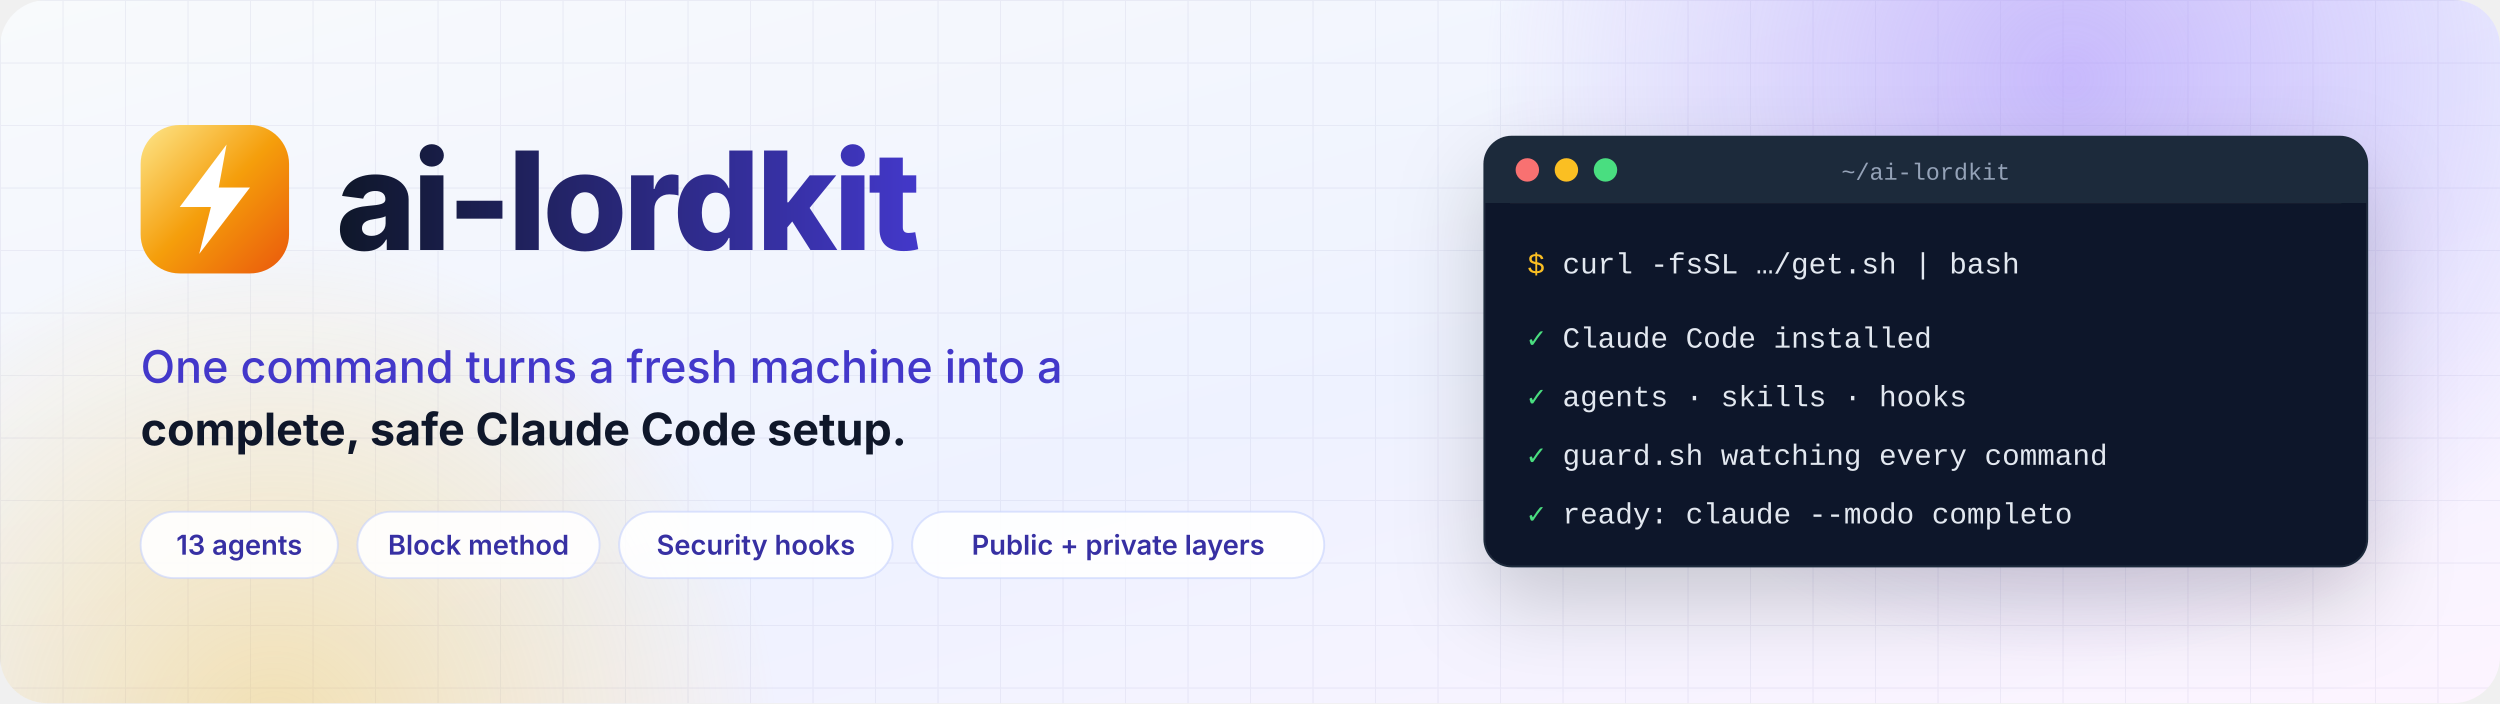
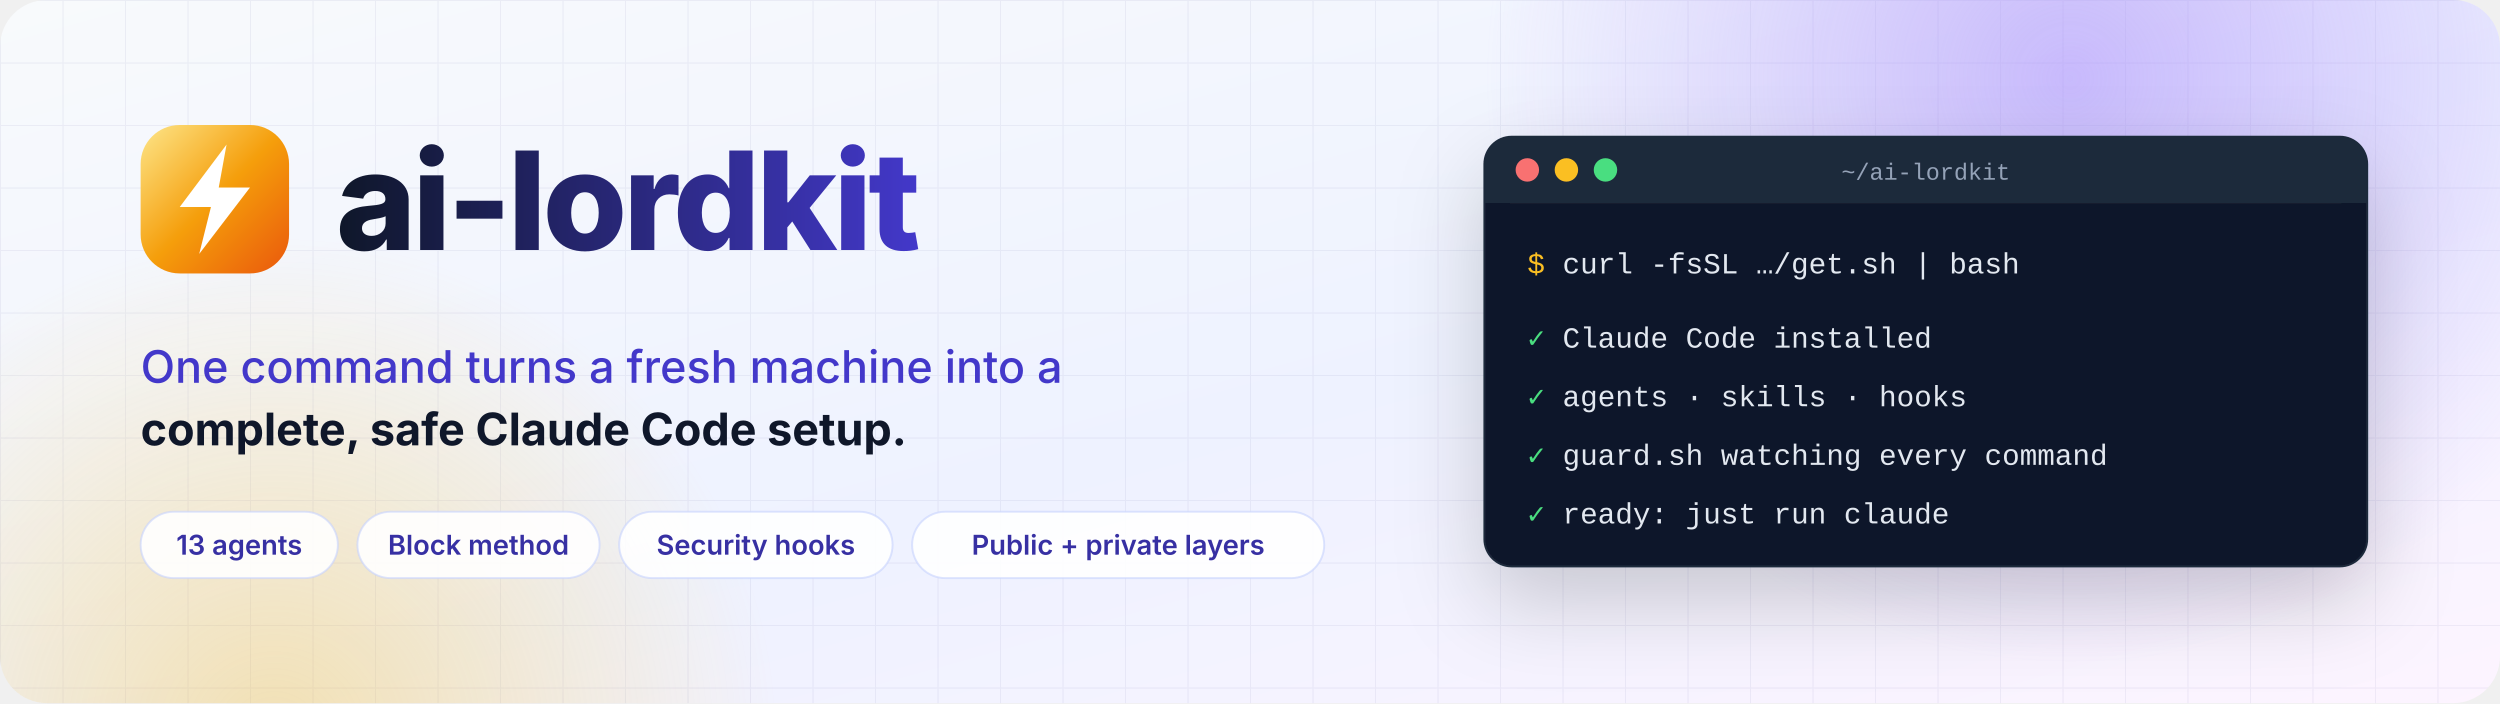
<svg xmlns="http://www.w3.org/2000/svg" width="1280" height="360" viewBox="0 0 1280 360" role="img" aria-label="ai-lordkit">
  <defs>
    <linearGradient id="bg" x1="0" y1="0" x2="1" y2="1">
      <stop offset="0" stop-color="#f8fafc" />
      <stop offset="0.55" stop-color="#eef2ff" />
      <stop offset="1" stop-color="#fdf4ff" />
    </linearGradient>
    <linearGradient id="bolt" x1="0" y1="0" x2="1" y2="1">
      <stop offset="0" stop-color="#fde68a" />
      <stop offset="0.5" stop-color="#f59e0b" />
      <stop offset="1" stop-color="#ea580c" />
    </linearGradient>
    <linearGradient id="ttl" x1="0" y1="0" x2="1" y2="0">
      <stop offset="0" stop-color="#0f172a" />
      <stop offset="1" stop-color="#4338ca" />
    </linearGradient>
    <radialGradient id="g1">
      <stop offset="0" stop-color="#a78bfa" stop-opacity="0.55" />
      <stop offset="1" stop-color="#a78bfa" stop-opacity="0" />
    </radialGradient>
    <radialGradient id="g2">
      <stop offset="0" stop-color="#fbbf24" stop-opacity="0.35" />
      <stop offset="1" stop-color="#fbbf24" stop-opacity="0" />
    </radialGradient>
    <pattern id="grid" width="32" height="32" patternUnits="userSpaceOnUse">
      <path d="M32 0H0V32" fill="none" stroke="#312e81" stroke-opacity="0.06" />
    </pattern>
    <clipPath id="card">
      <rect width="1280" height="360" rx="24" />
    </clipPath>
    <filter id="sh" x="-20%" y="-20%" width="140%" height="160%">
      <feDropShadow dx="0" dy="18" stdDeviation="22" flood-color="#000" flood-opacity="0.18" />
    </filter>
  </defs>
  <g clip-path="url(#card)">
    <rect width="1280" height="360" fill="url(#bg)" />
    <rect width="1280" height="360" fill="url(#grid)" />
    <circle cx="1060" cy="40" r="300" fill="url(#g1)" />
    <circle cx="140" cy="380" r="260" fill="url(#g2)" />
  </g>
  <g transform="translate(72 64)">
    <rect width="76" height="76" rx="20" fill="url(#bolt)" />
    <path d="M44 10 L20 42 H36 L30 66 L56 32 H40 Z" fill="#ffffff" />
  </g>
  <text x="172" y="128" font-family="'Inter','Segoe UI','Helvetica Neue',Helvetica,Arial,sans-serif" font-size="70" font-weight="800" letter-spacing="-2" fill="url(#ttl)">ai-lordkit</text>
  <text x="72" y="196" font-family="'Inter','Segoe UI','Helvetica Neue',Helvetica,Arial,sans-serif" font-size="23" font-weight="500" fill="#4338ca">One command turns a fresh machine into a</text>
  <text x="72" y="228" font-family="'Inter','Segoe UI','Helvetica Neue',Helvetica,Arial,sans-serif" font-size="23" font-weight="700" fill="#0f172a">complete, safe Claude Code setup.</text>
  <rect x="72" y="262" width="101" height="34" rx="17" fill="#ffffff" fill-opacity="0.9" stroke="#c7d2fe" stroke-opacity="0.6" />
  <text x="122.5" y="284" text-anchor="middle" font-family="'Inter','Segoe UI','Helvetica Neue',Helvetica,Arial,sans-serif" font-size="14" font-weight="600" fill="#3730a3">13 agents</text>
  <rect x="183" y="262" width="124" height="34" rx="17" fill="#ffffff" fill-opacity="0.9" stroke="#c7d2fe" stroke-opacity="0.6" />
  <text x="245.0" y="284" text-anchor="middle" font-family="'Inter','Segoe UI','Helvetica Neue',Helvetica,Arial,sans-serif" font-size="14" font-weight="600" fill="#3730a3">Block method</text>
  <rect x="317" y="262" width="140" height="34" rx="17" fill="#ffffff" fill-opacity="0.9" stroke="#c7d2fe" stroke-opacity="0.6" />
  <text x="387.0" y="284" text-anchor="middle" font-family="'Inter','Segoe UI','Helvetica Neue',Helvetica,Arial,sans-serif" font-size="14" font-weight="600" fill="#3730a3">Security hooks</text>
  <rect x="467" y="262" width="211" height="34" rx="17" fill="#ffffff" fill-opacity="0.9" stroke="#c7d2fe" stroke-opacity="0.6" />
  <text x="572.5" y="284" text-anchor="middle" font-family="'Inter','Segoe UI','Helvetica Neue',Helvetica,Arial,sans-serif" font-size="14" font-weight="600" fill="#3730a3">Public + private layers</text>
  <g transform="translate(760 70)" filter="url(#sh)">
    <rect width="452" height="220" rx="14" fill="#0f172a" stroke="#1e293b" />
    <rect width="452" height="34" rx="14" fill="#1e293b" />
    <rect y="20" width="452" height="14" fill="#1e293b" />
    <circle cx="22" cy="17" r="6" fill="#f87171" />
    <circle cx="42" cy="17" r="6" fill="#fbbf24" />
    <circle cx="62" cy="17" r="6" fill="#4ade80" />
    <text x="226" y="22" text-anchor="middle" font-family="'JetBrains Mono','SFMono-Regular',Menlo,Consolas,'Liberation Mono',monospace" font-size="12" fill="#94a3b8">~/ai-lordkit</text>
    <g transform="translate(22 30)">
      <text x="0" y="40" font-family="'JetBrains Mono','SFMono-Regular',Menlo,Consolas,'Liberation Mono',monospace" font-size="15" fill="#e2e8f0">
        <tspan fill="#fbbf24">$</tspan> curl -fsSL …/get.sh | bash</text>
      <text x="0" y="78" font-family="'JetBrains Mono','SFMono-Regular',Menlo,Consolas,'Liberation Mono',monospace" font-size="15" fill="#e2e8f0">
        <tspan fill="#4ade80">✓</tspan> Claude Code installed</text>
      <text x="0" y="108" font-family="'JetBrains Mono','SFMono-Regular',Menlo,Consolas,'Liberation Mono',monospace" font-size="15" fill="#e2e8f0">
        <tspan fill="#4ade80">✓</tspan> agents · skills · hooks</text>
      <text x="0" y="138" font-family="'JetBrains Mono','SFMono-Regular',Menlo,Consolas,'Liberation Mono',monospace" font-size="15" fill="#e2e8f0">
        <tspan fill="#4ade80">✓</tspan> guard.sh watching every command</text>
      <text x="0" y="168" font-family="'JetBrains Mono','SFMono-Regular',Menlo,Consolas,'Liberation Mono',monospace" font-size="15" fill="#e2e8f0">
-         <tspan fill="#4ade80">✓</tspan> ready:  claude --modo completo</text>
+         <tspan fill="#4ade80">✓</tspan> ready: just run  claude</text>
    </g>
  </g>
</svg>
